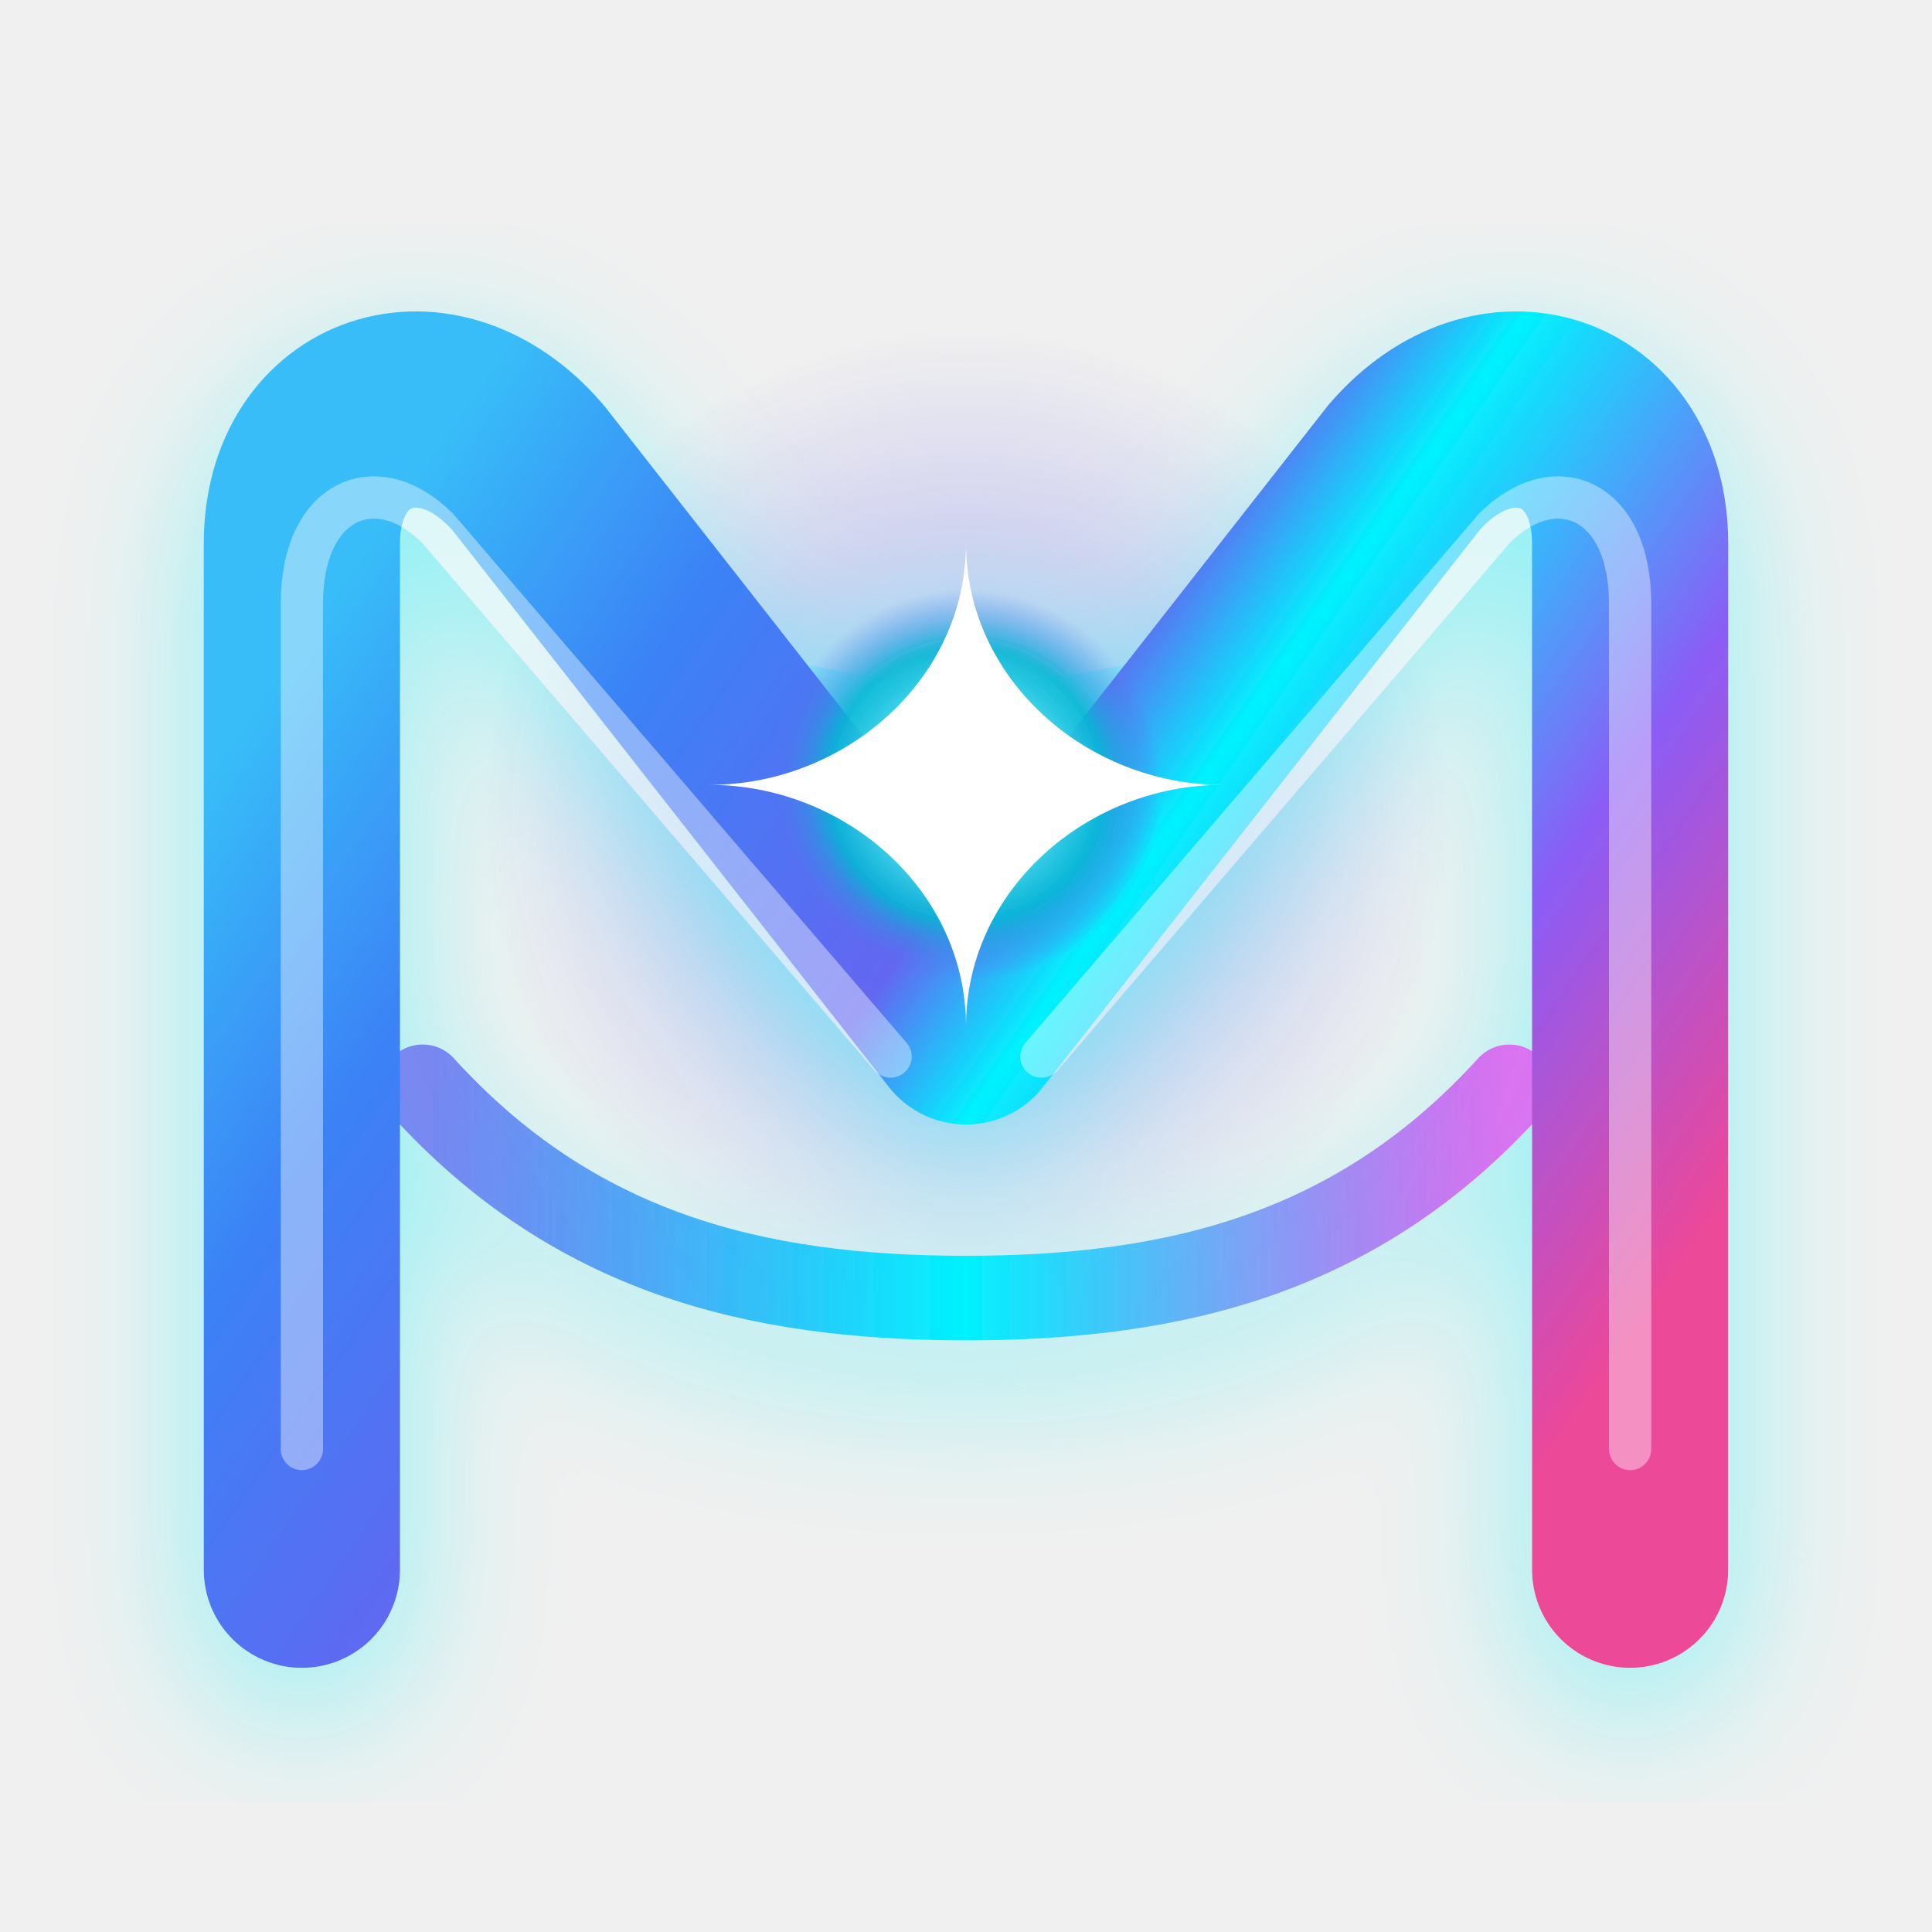
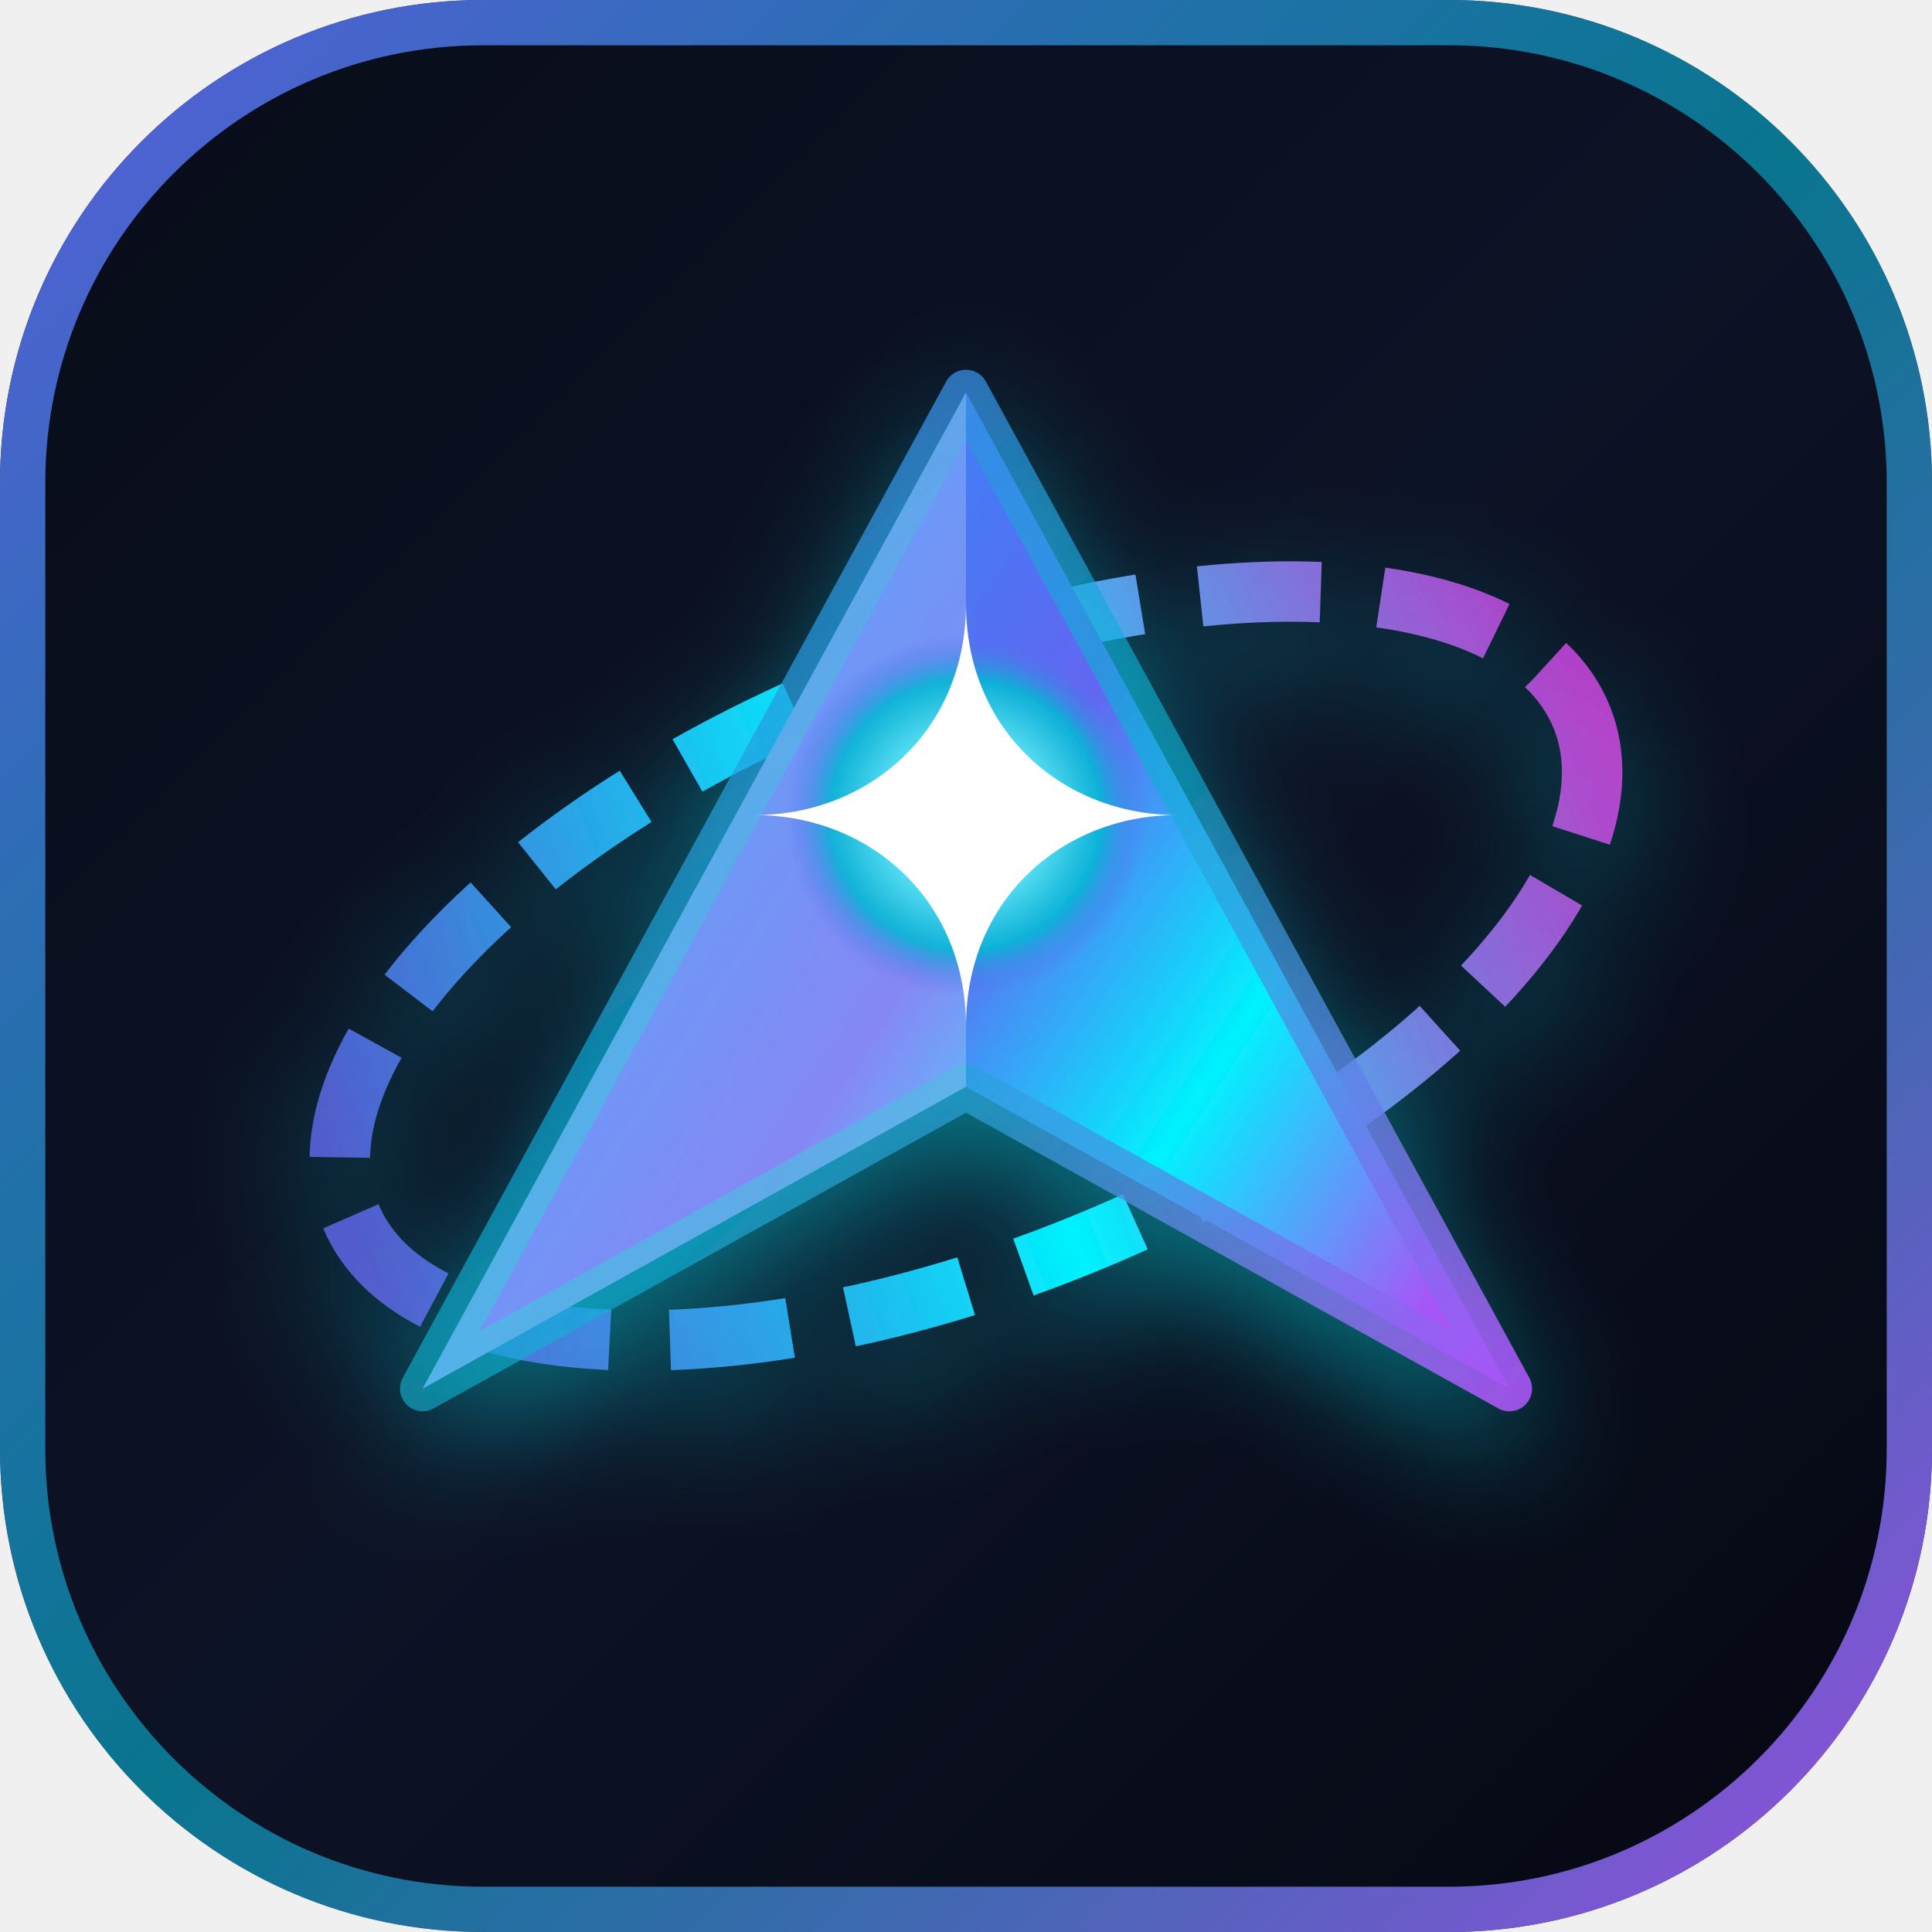
<svg xmlns="http://www.w3.org/2000/svg" viewBox="0 0 64 64" fill="none">
  <defs>
-     <linearGradient id="copilot-ribbon" x1="0%" y1="20%" x2="100%" y2="80%">
+     <linearGradient id="p-bg" x1="0%" y1="0%" x2="100%" y2="100%">
+       <stop offset="0%" stop-color="#080C18" />
+       <stop offset="50%" stop-color="#0D1326" />
+       <stop offset="100%" stop-color="#050711" />
+     </linearGradient>
+     <linearGradient id="p-border" x1="0%" y1="0%" x2="100%" y2="100%">
+       <stop offset="0%" stop-color="#6366F1" stop-opacity="0.9" />
+       <stop offset="50%" stop-color="#06B6D4" stop-opacity="0.6" />
+       <stop offset="100%" stop-color="#A855F7" stop-opacity="0.9" />
+     </linearGradient>
+     <linearGradient id="p-ribbon" x1="0%" y1="20%" x2="100%" y2="80%">
      <stop offset="0%" stop-color="#38BDF8" />
-       <stop offset="20%" stop-color="#3B82F6" />
-       <stop offset="45%" stop-color="#6366F1" />
-       <stop offset="55%" stop-color="#00F2FE" />
-       <stop offset="78%" stop-color="#8B5CF6" />
-       <stop offset="100%" stop-color="#EC4899" />
+       <stop offset="25%" stop-color="#3B82F6" />
+       <stop offset="50%" stop-color="#6366F1" />
+       <stop offset="75%" stop-color="#00F2FE" />
+       <stop offset="100%" stop-color="#A855F7" />
    </linearGradient>
-     <linearGradient id="visor-arc" x1="0%" y1="0%" x2="100%" y2="0%">
+     <linearGradient id="p-radar" x1="0%" y1="0%" x2="100%" y2="0%">
      <stop offset="0%" stop-color="#6366F1" stop-opacity="0.8" />
      <stop offset="50%" stop-color="#00F2FE" />
      <stop offset="100%" stop-color="#D946EF" stop-opacity="0.8" />
    </linearGradient>
-     <radialGradient id="agent-core-glow" cx="50%" cy="50%" r="50%">
+     <radialGradient id="p-core" cx="50%" cy="50%" r="50%">
      <stop offset="0%" stop-color="#FFFFFF" />
-       <stop offset="35%" stop-color="#67E8F9" />
-       <stop offset="70%" stop-color="#06B6D4" stop-opacity="0.9" />
+       <stop offset="40%" stop-color="#67E8F9" />
+       <stop offset="75%" stop-color="#06B6D4" stop-opacity="0.9" />
      <stop offset="100%" stop-color="#6366F1" stop-opacity="0" />
    </radialGradient>
-     <radialGradient id="ambient-star-glow" cx="50%" cy="50%" r="50%">
-       <stop offset="0%" stop-color="#00F2FE" stop-opacity="0.45" />
-       <stop offset="60%" stop-color="#6366F1" stop-opacity="0.2" />
-       <stop offset="100%" stop-color="#6366F1" stop-opacity="0" />
-     </radialGradient>
-     <filter id="tab-glow" x="-20%" y="-20%" width="140%" height="140%">
-       <feDropShadow dx="0" dy="1.5" stdDeviation="2.5" flood-color="#00F2FE" flood-opacity="0.4" />
+     <filter id="p-shadow" x="-20%" y="-20%" width="140%" height="140%">
+       <feDropShadow dx="0" dy="1.5" stdDeviation="2" flood-color="#00F2FE" flood-opacity="0.45" />
    </filter>
  </defs>
-   <circle cx="32" cy="27" r="16" fill="url(#ambient-star-glow)" />
-   <g filter="url(#tab-glow)">
-     <path d="M14 36C19 41.5 25 43 32 43C39 43 45 41.5 50 36" fill="none" stroke="url(#visor-arc)" stroke-width="2.8" stroke-linecap="round" />
-     <path d="M18 19C22 22 27 23.5 32 23.5C37 23.5 42 22 46 19" fill="none" stroke="#67E8F9" stroke-opacity="0.6" stroke-width="1.8" stroke-linecap="round" />
-     <path d="M10 52V18C10 13.5 14.5 12 17.5 15.5L32 34L46.5 15.5C49.5 12 54 13.5 54 18V52" fill="none" stroke="url(#copilot-ribbon)" stroke-width="6.5" stroke-linecap="round" stroke-linejoin="round" />
-     <path d="M10 48V20C10 16.5 12.5 15.5 14.5 17.5L29.5 35M54 48V20C54 16.5 51.5 15.5 49.5 17.5L34.5 35" fill="none" stroke="#FFFFFF" stroke-opacity="0.4" stroke-width="1.4" stroke-linecap="round" stroke-linejoin="round" />
-     <circle cx="32" cy="26" r="6.5" fill="url(#agent-core-glow)" />
-     <path d="M32 18C32 22.5 28 26 23.5 26C28 26 32 29.5 32 34C32 29.5 36 26 40.5 26C36 26 32 22.5 32 18Z" fill="#FFFFFF" />
+   <rect width="64" height="64" rx="16" fill="url(#p-bg)" />
+   <rect x="0.75" y="0.75" width="62.5" height="62.5" rx="15.25" fill="none" stroke="url(#p-border)" stroke-width="1.5" />
+   <g filter="url(#p-shadow)">
+     <ellipse cx="32" cy="32" rx="22" ry="10" transform="rotate(-22 32 32)" fill="none" stroke="url(#p-radar)" stroke-width="2" stroke-dasharray="4 2" />
+     <path d="M14 46L32 13L50 46L32 36Z" fill="url(#p-ribbon)" stroke="url(#p-border)" stroke-width="1.5" stroke-linejoin="round" />
+     <path d="M32 13L14 46L32 36V13Z" fill="#FFFFFF" fill-opacity="0.22" />
+     <circle cx="32" cy="27" r="6" fill="url(#p-core)" />
+     <path d="M32 20C32 24.2 28.8 27 25 27C28.8 27 32 29.8 32 34C32 29.8 35.2 27 39 27C35.2 27 32 24.2 32 20Z" fill="#FFFFFF" />
  </g>
</svg>
